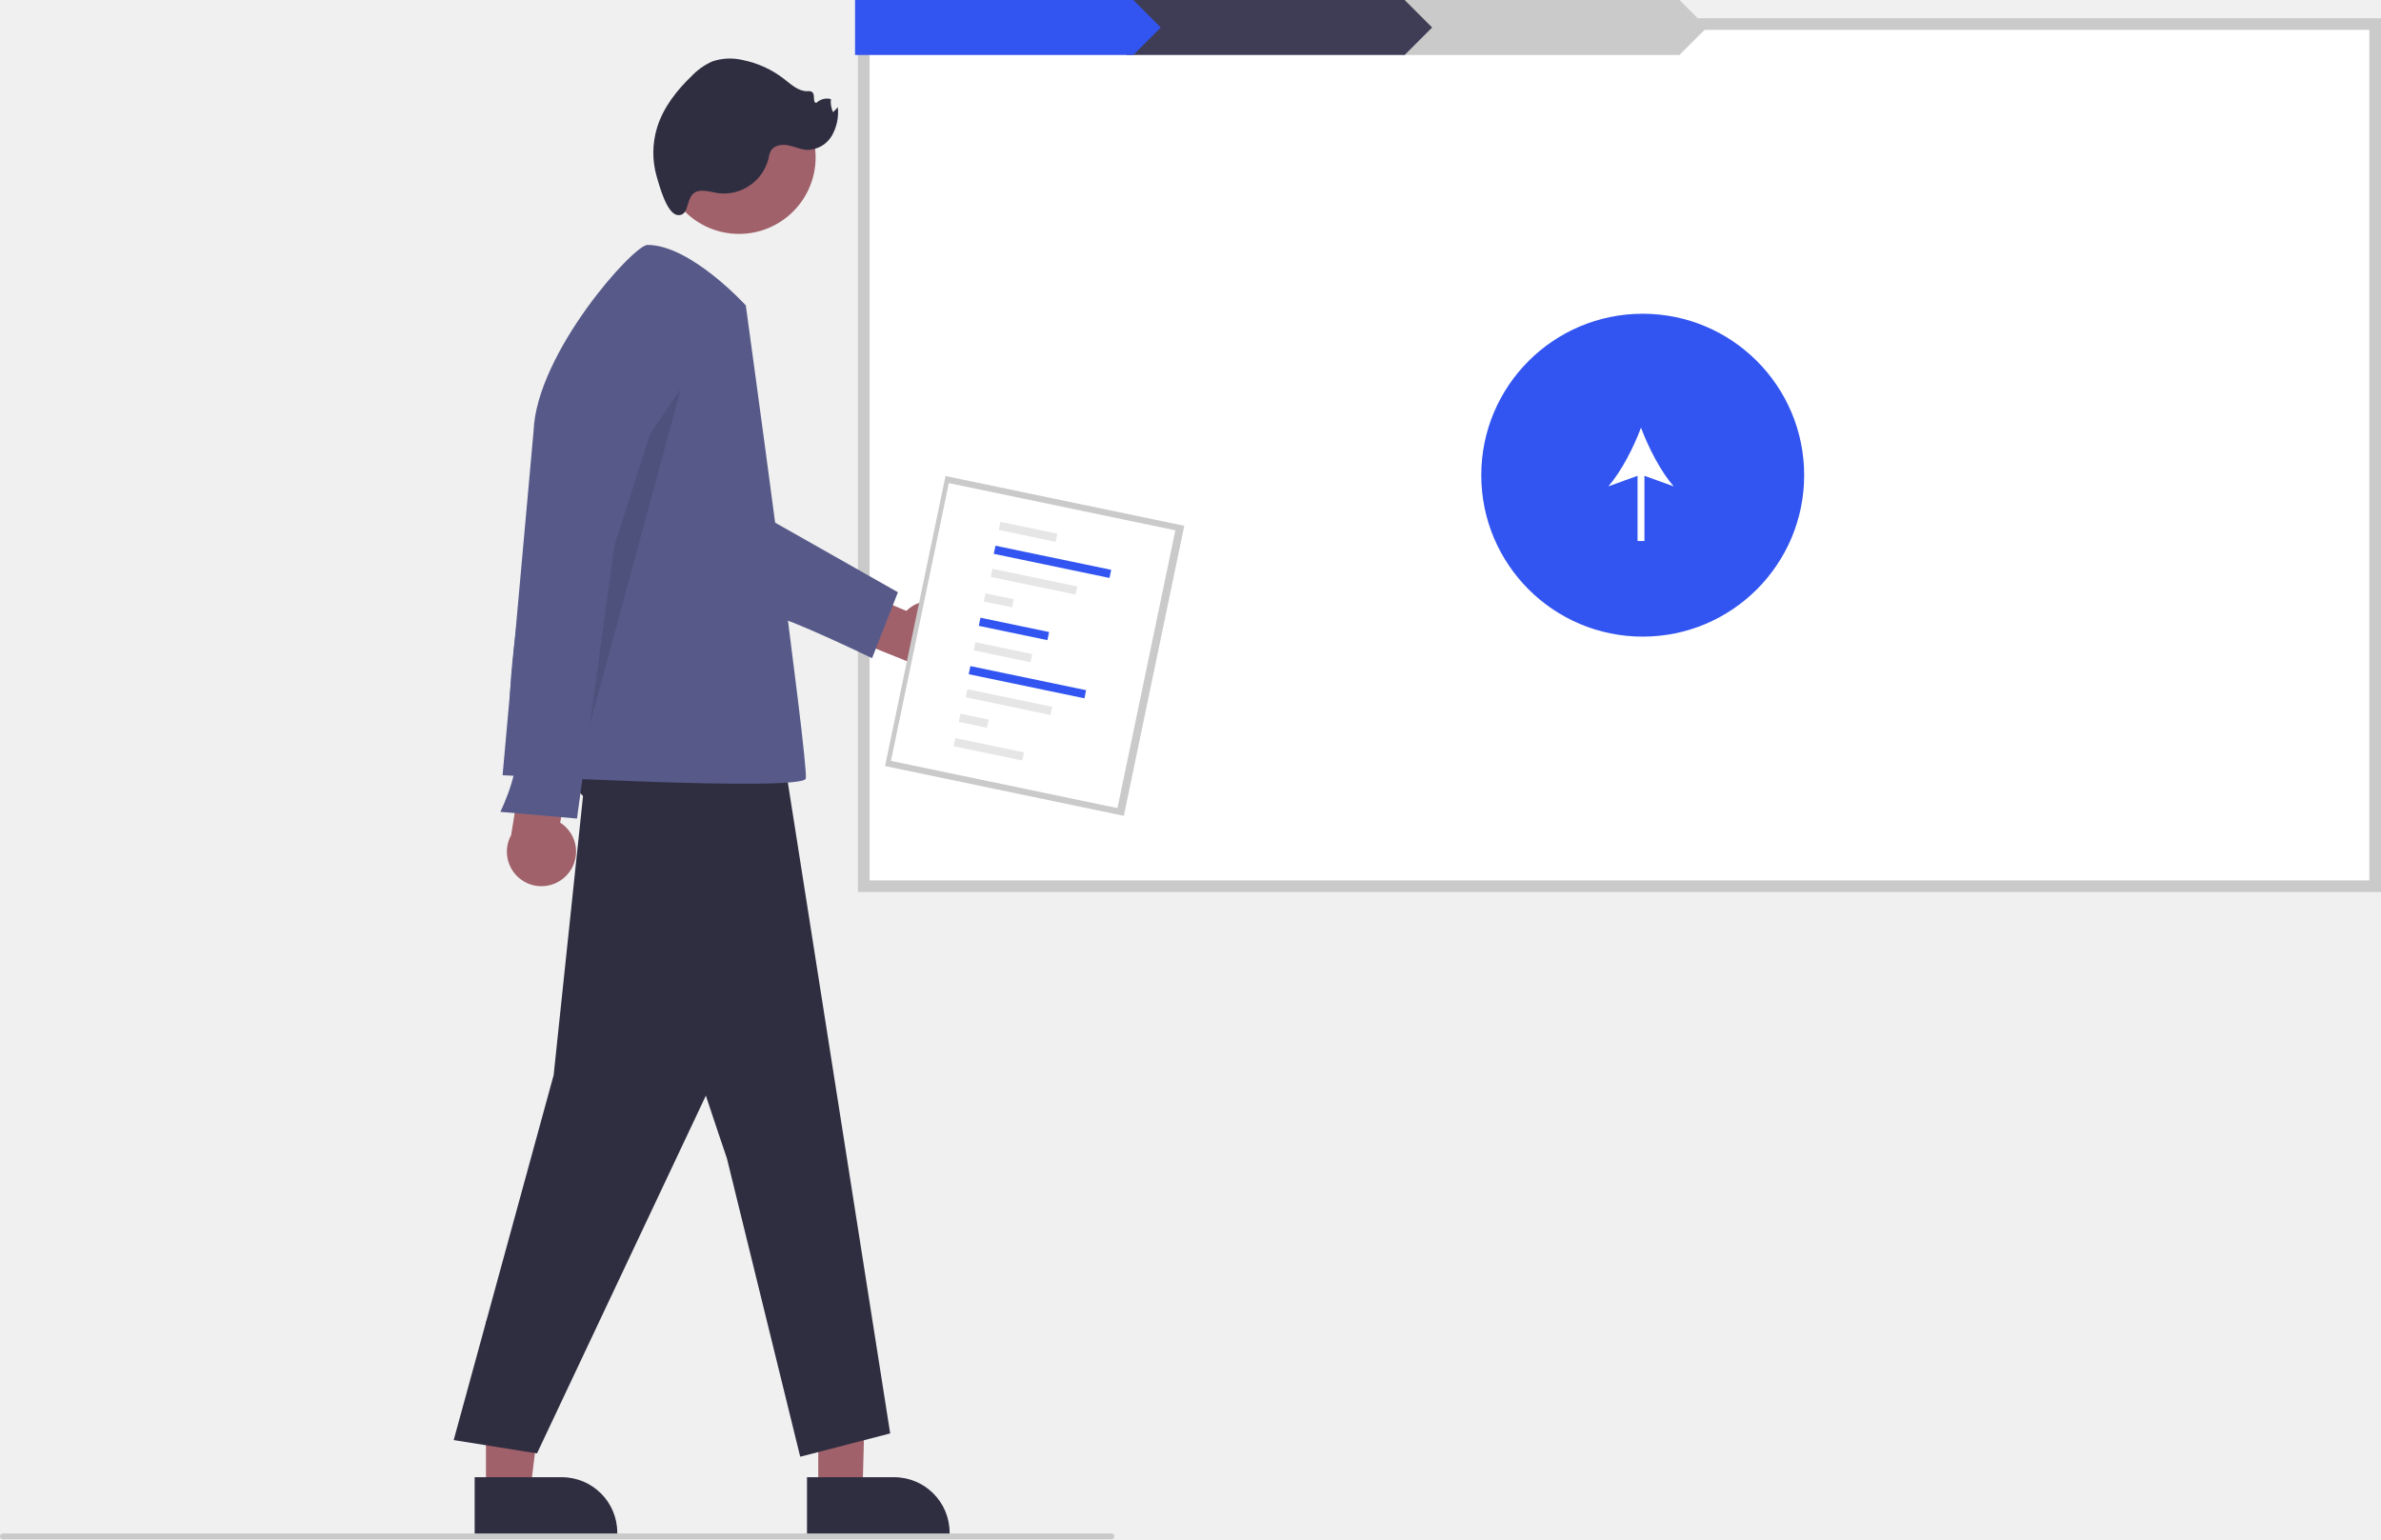
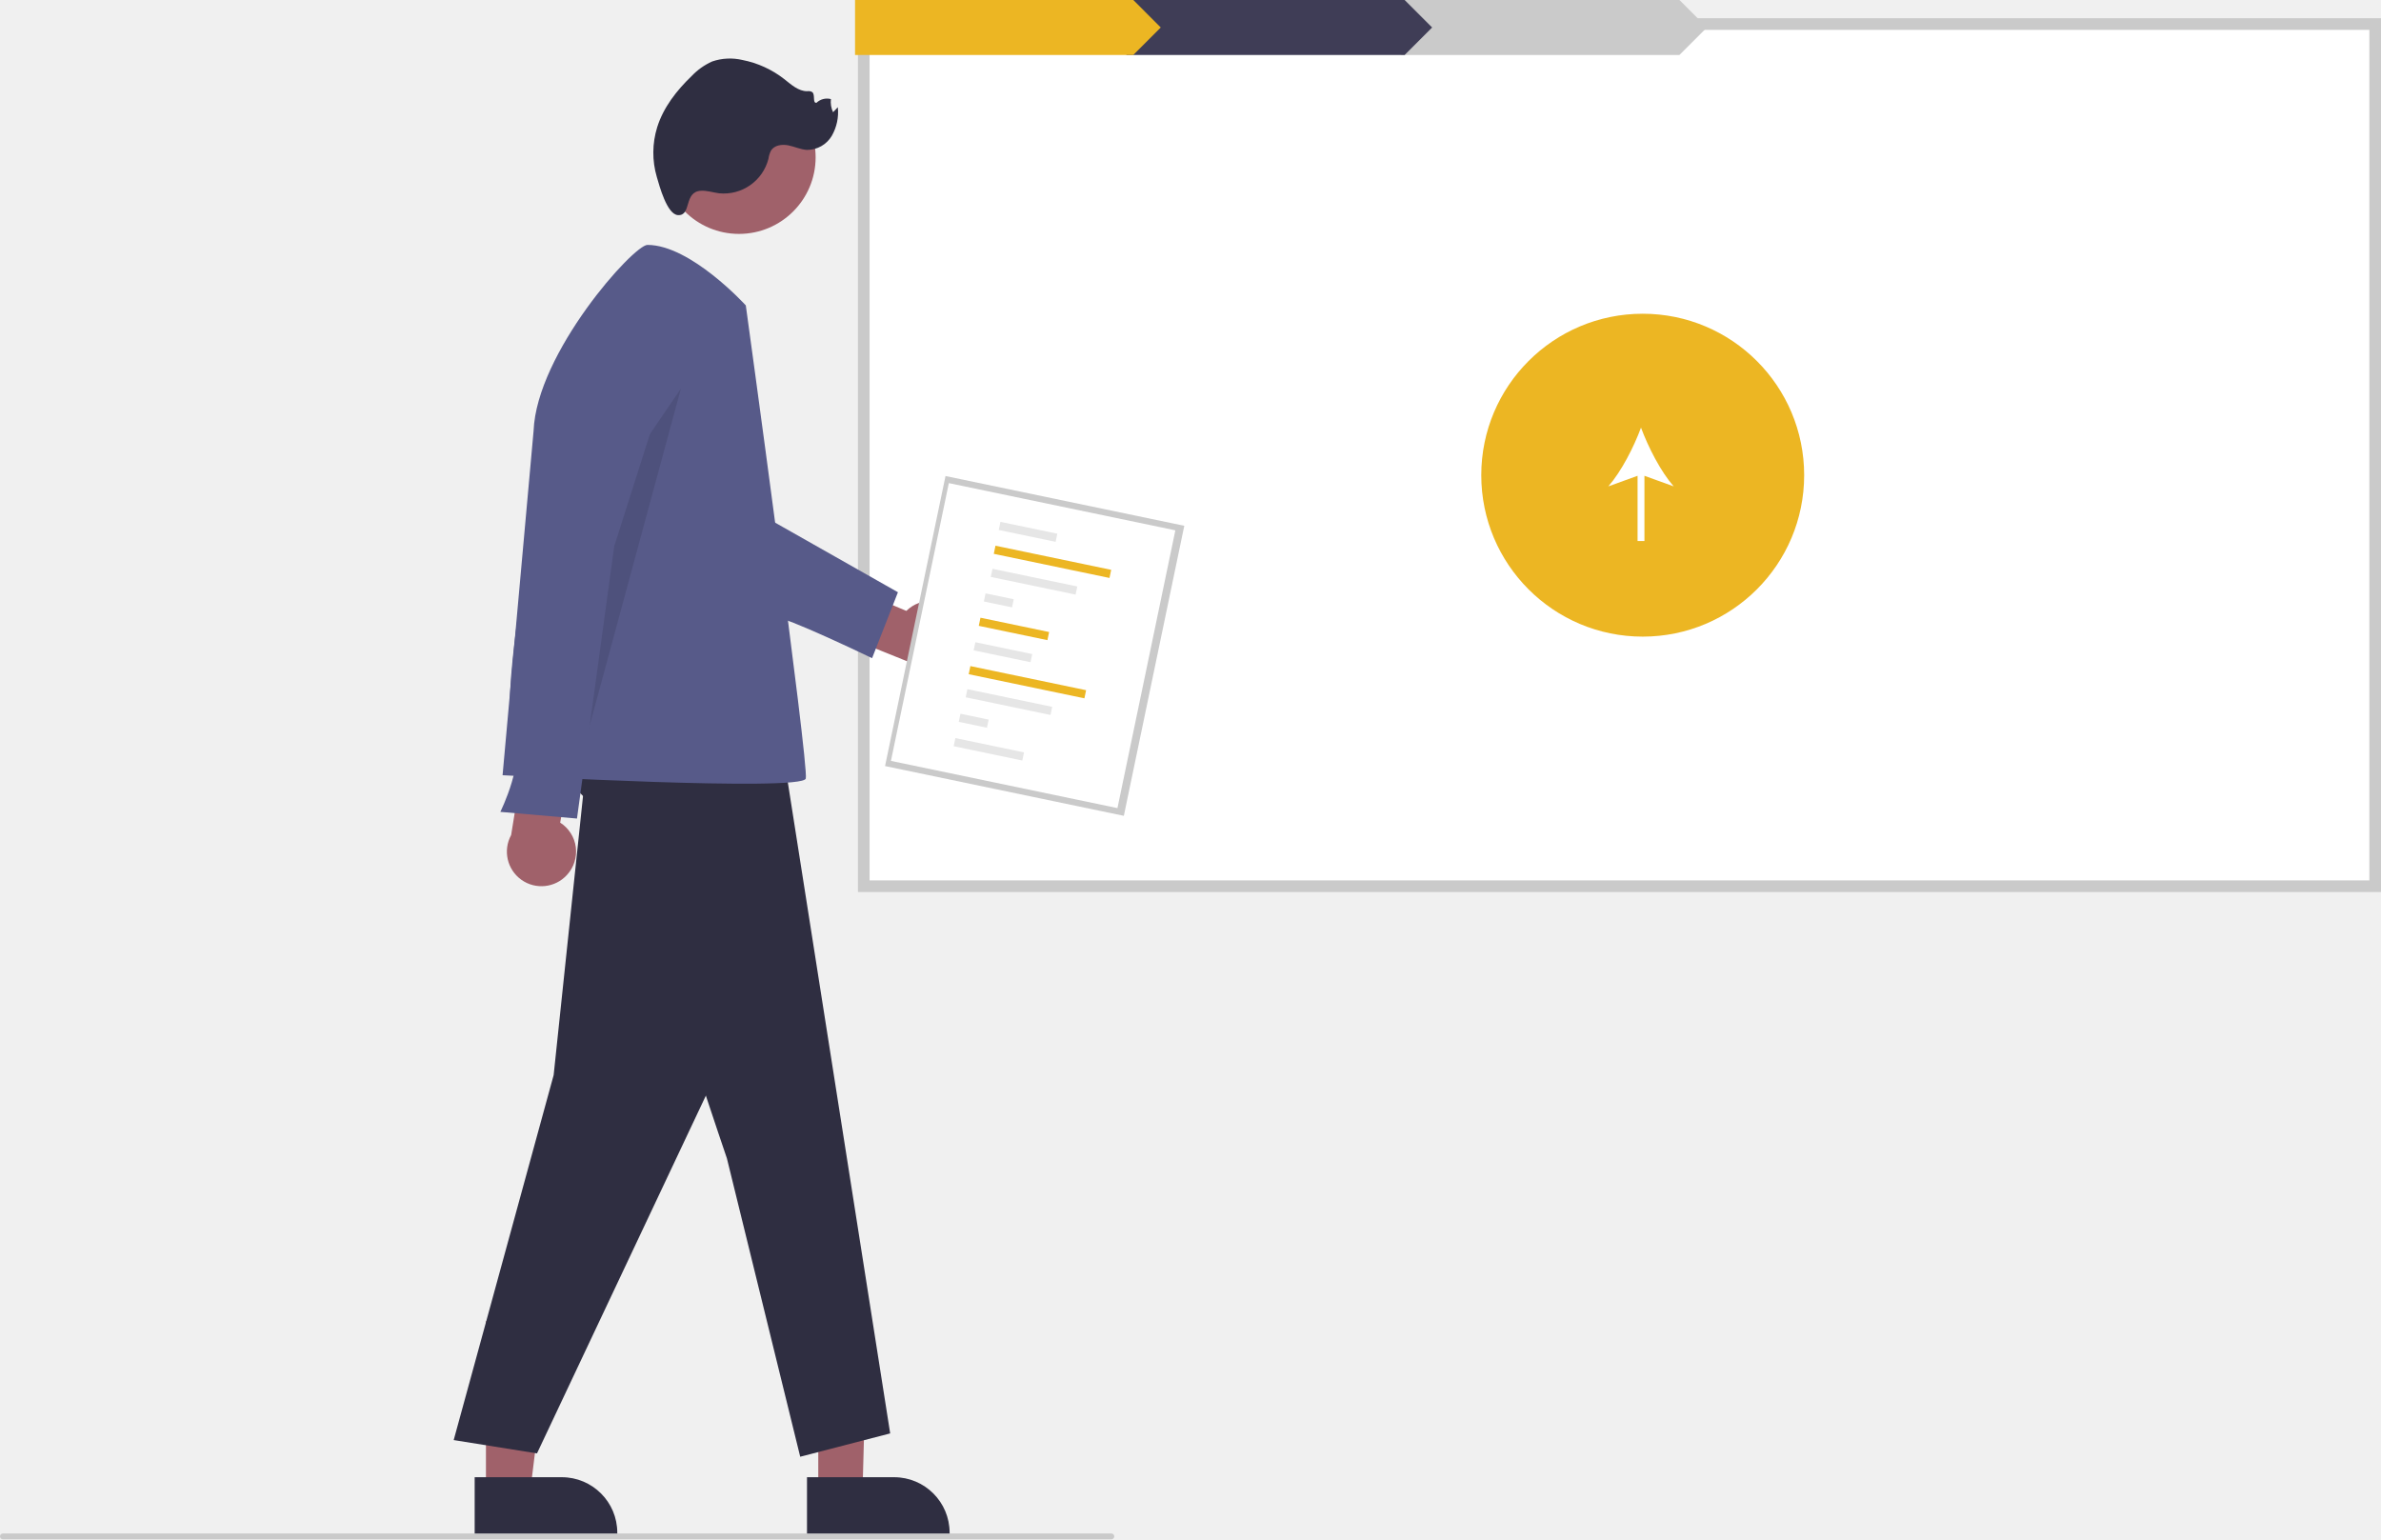
<svg xmlns="http://www.w3.org/2000/svg" data-name="Layer 1" width="818.406" height="529.105" viewBox="0 0 818.406 529.105">
  <path d="M1007.203,490.067h-519.506V193.712h519.506Z" transform="translate(-190.7972 -185.4475)" fill="#fff" />
  <path d="M1009.203,492.067H485.697v-300.355h523.506Zm-519.506-4h515.506v-292.355H489.697Z" transform="translate(-190.7972 -185.4475)" fill="#cacaca" />
-   <circle cx="564.641" cy="163.335" r="55.493" fill="#3255f1" />
+   <circle cx="564.641" cy="163.335" r="55.493" fill="#ecb623" />
  <path d="M766.079,352.627c-4.497-5.157-8.742-13.478-11.23-20.184-2.486,6.706-6.731,15.026-11.228,20.184l10.047-3.635v22.414h2.361V348.992Z" transform="translate(-190.7972 -185.4475)" fill="#fff" />
  <polygon points="577.272 18.891 481.63 18.891 481.63 0 577.272 0 586.712 9.446 577.272 18.891" fill="#cacaca" />
  <polygon points="482.815 18.891 387.175 18.891 387.175 0 482.815 0 492.257 9.446 482.815 18.891" fill="#3f3d56" />
-   <polygon points="389.541 18.891 293.899 18.891 293.899 0 389.541 0 398.982 9.446 389.541 18.891" fill="#3255f1" />
+   <polygon points="389.541 18.891 293.899 18.891 293.899 0 389.541 0 398.982 9.446 389.541 18.891" fill="#ecb623" />
  <path d="M207.567,712.818l.295-1.321c.065-.29,6.752-29.206,28.804-45.391,22.052-16.185,51.642-13.895,51.938-13.87l1.349.114-.295,1.32c-.065.29-6.752,29.205-28.804,45.391-22.052,16.185-51.642,13.895-51.938,13.87Zm30.496-44.807c-18.645,13.684-25.953,36.816-27.546,42.641,6.036.223,30.312.177,48.939-13.495,18.624-13.67,25.948-36.813,27.546-42.641C280.963,654.293,256.689,654.34,238.064,668.011Z" transform="translate(-190.7972 -185.4475)" fill="#f0f0f0" />
  <path d="M246.402,674.766c-10.678,25.047-37.05,37.799-37.05,37.799s-9.059-27.857,1.619-52.904,37.05-37.799,37.05-37.799S257.08,649.719,246.402,674.766Z" transform="translate(-190.7972 -185.4475)" fill="#f0f0f0" />
  <path d="M520.363,397.115a11.811,11.811,0,0,0-18.032-1.69l-24.888-10.444L467.407,398.557,502.761,412.812a11.875,11.875,0,0,0,17.602-15.698Z" transform="translate(-190.7972 -185.4475)" fill="#a0616a" />
  <polygon points="281.261 512.726 296.464 512.725 297.94 458.653 281.258 454.085 281.261 512.726" fill="#a0616a" />
  <path d="M468.18,693.21l29.941-.001h.001a19.082,19.082,0,0,1,19.081,19.08v.62l-49.022.002Z" transform="translate(-190.7972 -185.4475)" fill="#2f2e41" />
  <polygon points="167.032 512.726 182.235 512.725 189.468 454.084 167.029 454.085 167.032 512.726" fill="#a0616a" />
  <path d="M353.951,693.21l29.941-.001h.001a19.082,19.082,0,0,1,19.081,19.08v.62l-49.022.002Z" transform="translate(-190.7972 -185.4475)" fill="#2f2e41" />
  <path d="M449.203,360.553l50.238,28.466L490.551,411.687s-30.952-14.916-32.986-13.862S449.203,360.553,449.203,360.553Z" transform="translate(-190.7972 -185.4475)" fill="#575a89" />
  <path d="M392.553,446.189,381.1,554.992,346.741,680.444l28.632,4.581,82.461-174.7-14.889-93.914L417.749,407.249Z" transform="translate(-190.7972 -185.4475)" fill="#2f2e41" />
  <path d="M374.228,445.044s28.636,16.823,37.975,49.509c10,35,28.452,89.072,28.452,89.072l25.196,102.546,30.923-8.017L460.125,445.044l-30.923-26.342L389.117,414.121Z" transform="translate(-190.7972 -185.4475)" fill="#2f2e41" />
  <circle cx="254.008" cy="54.059" r="26.342" fill="#a0616a" />
  <path d="M447.149,290.429s-18.915-20.8-33.804-20.8c-4.786,0-38.096,37.116-39.143,63.924L363.543,451.915s103.076,5.726,104.222,1.145S447.149,290.429,447.149,290.429Z" transform="translate(-190.7972 -185.4475)" fill="#575a89" />
  <path d="M431.682,251.021c2.113-.126,4.176.588,6.274.867a15.881,15.881,0,0,0,16.974-11.84,9.084,9.084,0,0,1,.868-2.829c1.155-1.886,3.787-2.246,5.956-1.812s4.225,1.449,6.434,1.565a9.852,9.852,0,0,0,8.503-4.812,16.319,16.319,0,0,0,2.087-9.856l-1.635,1.716a8.305,8.305,0,0,1-.74-4.514,5.238,5.238,0,0,0-4.961,1.27c-1.442.153-.354-2.674-1.425-3.651a2.478,2.478,0,0,0-1.743-.326c-3.067.03-5.548-2.316-7.966-4.205a33.848,33.848,0,0,0-14.296-6.521,18.808,18.808,0,0,0-10.431.506,22.282,22.282,0,0,0-7.044,4.997c-5.142,4.945-9.696,10.755-11.835,17.561a29.562,29.562,0,0,0-.142,17.142c.862,2.91,3.46,12.874,7.263,13.106C428.603,259.673,425.734,251.376,431.682,251.021Z" transform="translate(-190.7972 -185.4475)" fill="#2f2e41" />
  <polygon points="234.047 133.571 207.073 173.132 198.447 265.027 234.047 133.571" opacity="0.1" style="isolation:isolate" />
  <path d="M385.696,486.169a11.811,11.811,0,0,0-2.349-17.958l4.667-26.584L372.55,434.851l-6.063,37.634a11.875,11.875,0,0,0,19.209,13.684Z" transform="translate(-190.7972 -185.4475)" fill="#a0616a" />
  <path d="M400.4,281.813l-27.553,89.383s-10.233,56.958-5.652,66.12-4.419,27.196-4.419,27.196l26.342,2.291,12.806-93.607L424.621,301.882S433.613,276.087,400.4,281.813Z" transform="translate(-190.7972 -185.4475)" fill="#575a89" />
  <rect id="e8310426-6c31-4dda-9e6e-1765924c3d10" data-name="Rectangle 25-2" x="495.518" y="365.553" width="101.84" height="83.84" transform="translate(-154.7514 673.8303) rotate(-78.2271)" fill="#cacaca" />
  <rect id="bd122e35-a1c1-49ee-8743-926b8ce798e5" data-name="Rectangle 25-3" x="497.149" y="367.598" width="97.531" height="79.531" transform="translate(-155.0618 673.2306) rotate(-78.2271)" fill="#fff" />
  <g id="b64708cb-dce5-48be-ac10-94f92b9c889b" data-name="Group 22">
    <rect id="e09379fd-2478-48f1-b81f-f54c4e3c9c7a" data-name="Rectangle 28" x="542.732" y="358.276" width="2.853" height="19.965" transform="translate(-118.1769 640.3857) rotate(-78.2271)" fill="#e6e6e6" />
-     <rect id="b4bf12c6-107b-4d74-a31b-e84a4ab6c7a8" data-name="Rectangle 29" x="551.136" y="358.254" width="2.853" height="40.626" transform="translate(-121.5798 656.8185) rotate(-78.2271)" fill="#3255f1" />
+     <rect id="b4bf12c6-107b-4d74-a31b-e84a4ab6c7a8" data-name="Rectangle 29" x="551.136" y="358.254" width="2.853" height="40.626" transform="translate(-121.5798 656.8185) rotate(-78.2271)" fill="#ecb623" />
    <rect id="bbdf33c8-f624-40e0-a78f-3d0040dad156" data-name="Rectangle 30" x="544.795" y="370.506" width="2.853" height="29.779" transform="translate(-133.3111 656.046) rotate(-78.2271)" fill="#e6e6e6" />
    <rect id="b44a9e07-be4b-414d-8ba3-c4e4a982d953" data-name="Rectangle 31" x="532.678" y="386.865" width="2.853" height="9.893" transform="translate(-149.237 649.2915) rotate(-78.2271)" fill="#e6e6e6" />
-     <rect id="f17ee27a-91b7-41cc-9a5a-26a98e12cdc2" data-name="Rectangle 32" x="537.887" y="389.583" width="2.853" height="24.097" transform="translate(-154.7044 662.2064) rotate(-78.2271)" fill="#3255f1" />
+     <rect id="f17ee27a-91b7-41cc-9a5a-26a98e12cdc2" data-name="Rectangle 32" x="537.887" y="389.583" width="2.853" height="24.097" transform="translate(-154.7044 662.2064) rotate(-78.2271)" fill="#ecb623" />
    <rect id="f9a19cfe-d4ee-44fa-ab4d-3d6547ba1e46" data-name="Rectangle 38" x="534.109" y="399.65" width="2.853" height="19.965" transform="translate(-165.5447 664.8766) rotate(-78.2271)" fill="#e6e6e6" />
-     <rect id="b9542e79-7d8c-492f-96e6-2c189a246911" data-name="Rectangle 39" x="542.513" y="399.628" width="2.853" height="40.626" transform="translate(-168.9471 681.3091) rotate(-78.2271)" fill="#3255f1" />
+     <rect id="b9542e79-7d8c-492f-96e6-2c189a246911" data-name="Rectangle 39" x="542.513" y="399.628" width="2.853" height="40.626" transform="translate(-168.9471 681.3091) rotate(-78.2271)" fill="#ecb623" />
    <rect id="f3fa939e-a9e2-4fac-b505-074c9ee61dc4" data-name="Rectangle 40" x="536.172" y="411.88" width="2.853" height="29.779" transform="translate(-180.6783 680.5367) rotate(-78.2271)" fill="#e6e6e6" />
    <rect id="a1de6102-8b84-4497-ba07-467d8fb2348b" data-name="Rectangle 41" x="524.055" y="428.24" width="2.853" height="9.893" transform="translate(-196.6047 673.7824) rotate(-78.2271)" fill="#e6e6e6" />
    <rect id="be3007b6-c1ef-41ba-b96c-a7356ec98b0f" data-name="Rectangle 42" x="529.263" y="430.957" width="2.853" height="24.097" transform="translate(-202.0722 686.6973) rotate(-78.2271)" fill="#e6e6e6" />
  </g>
  <path d="M572.797,714.553h-381a1,1,0,0,1,0-2h381a1,1,0,0,1,0,2Z" transform="translate(-190.7972 -185.4475)" fill="#cacaca" />
</svg>
